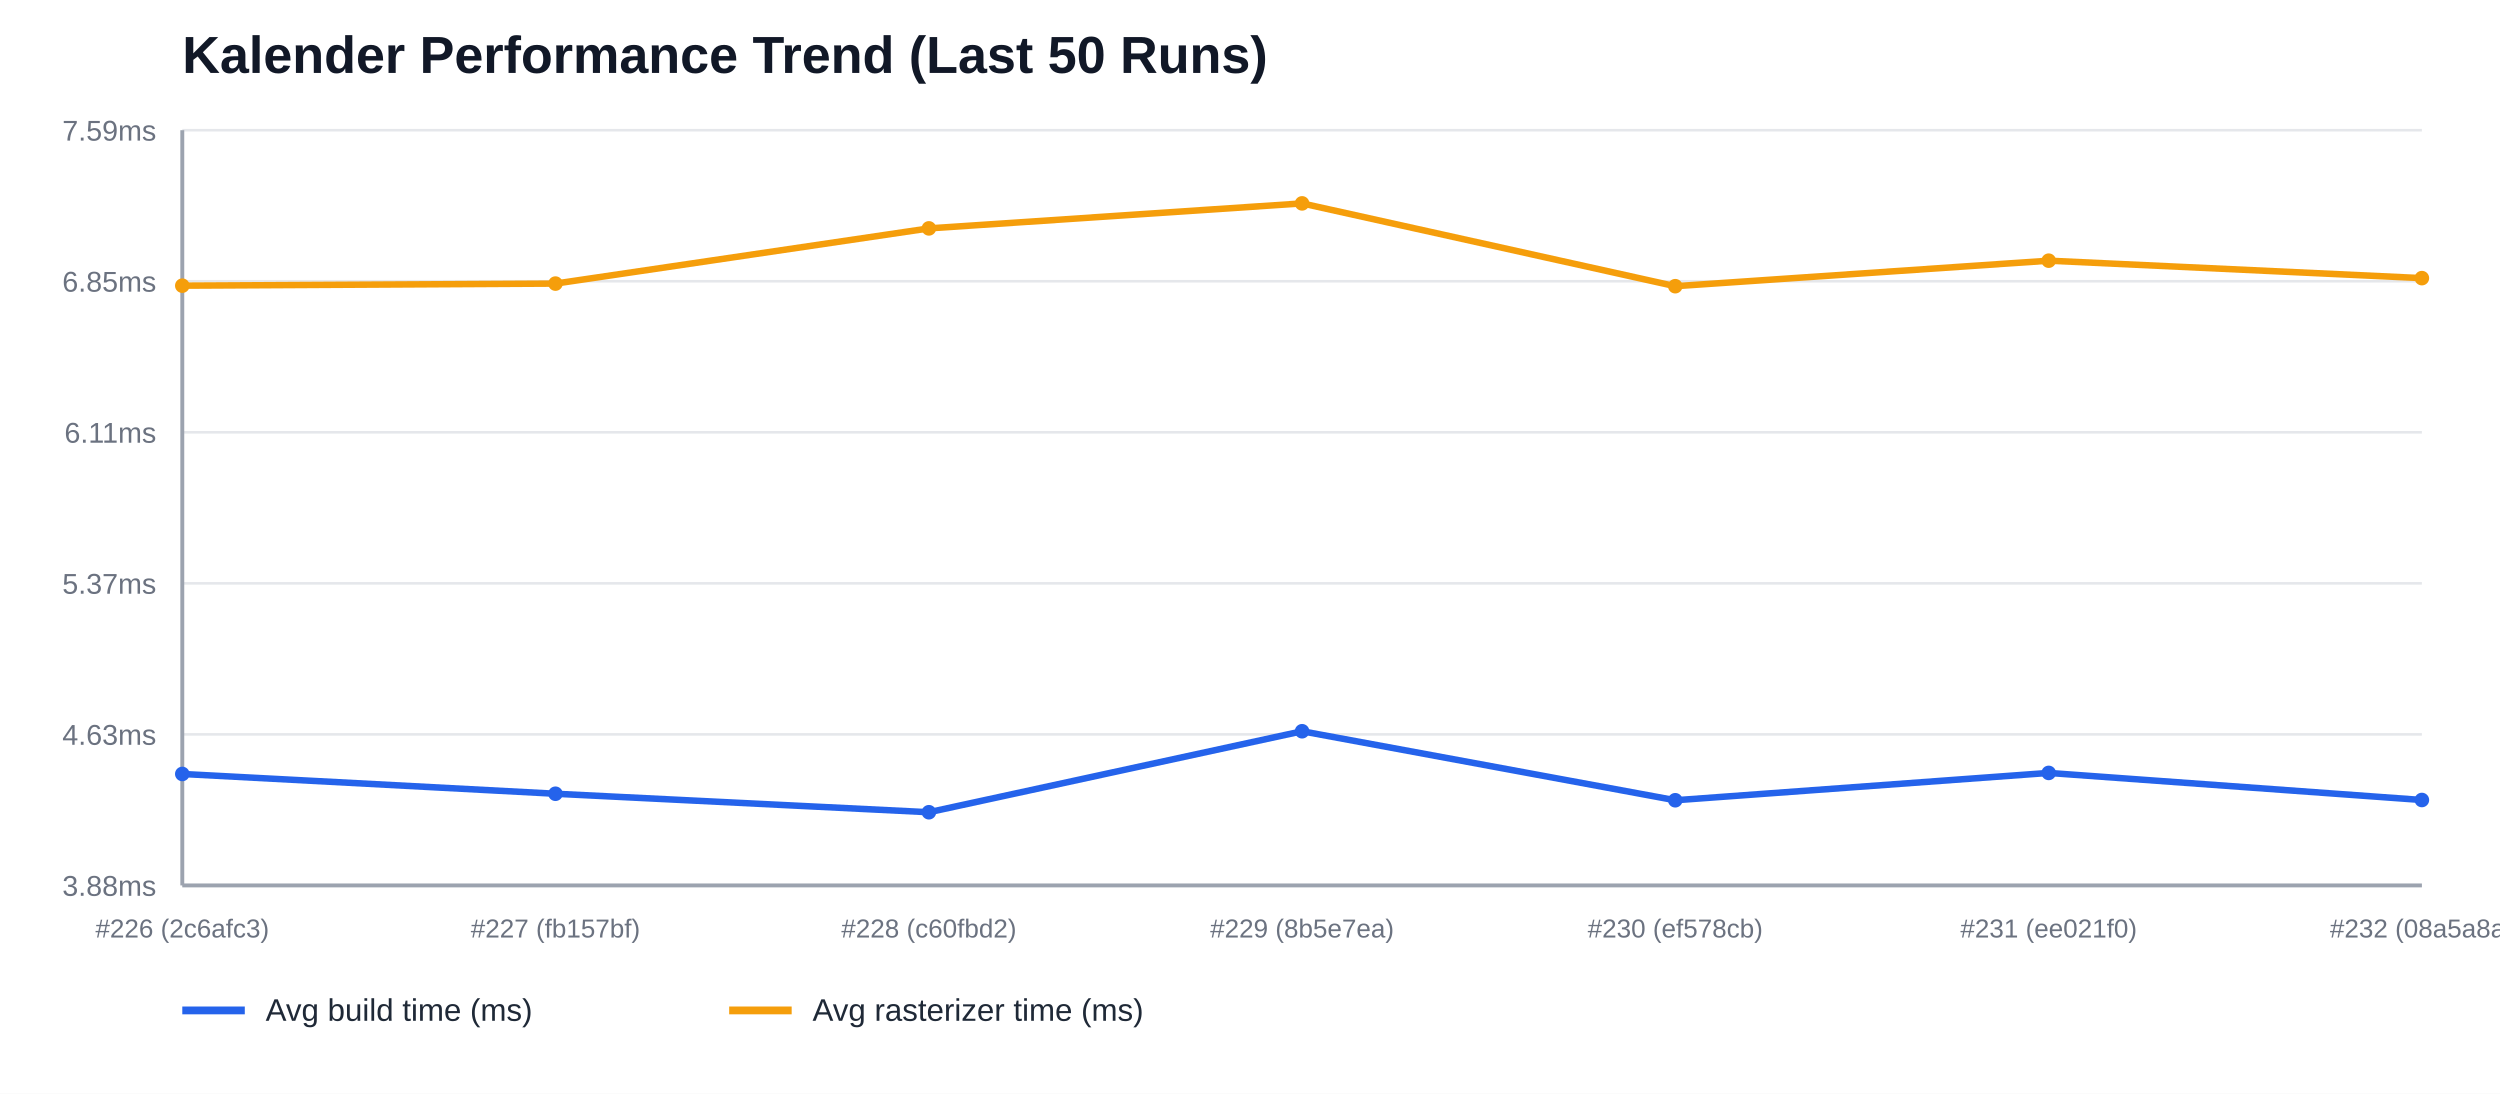
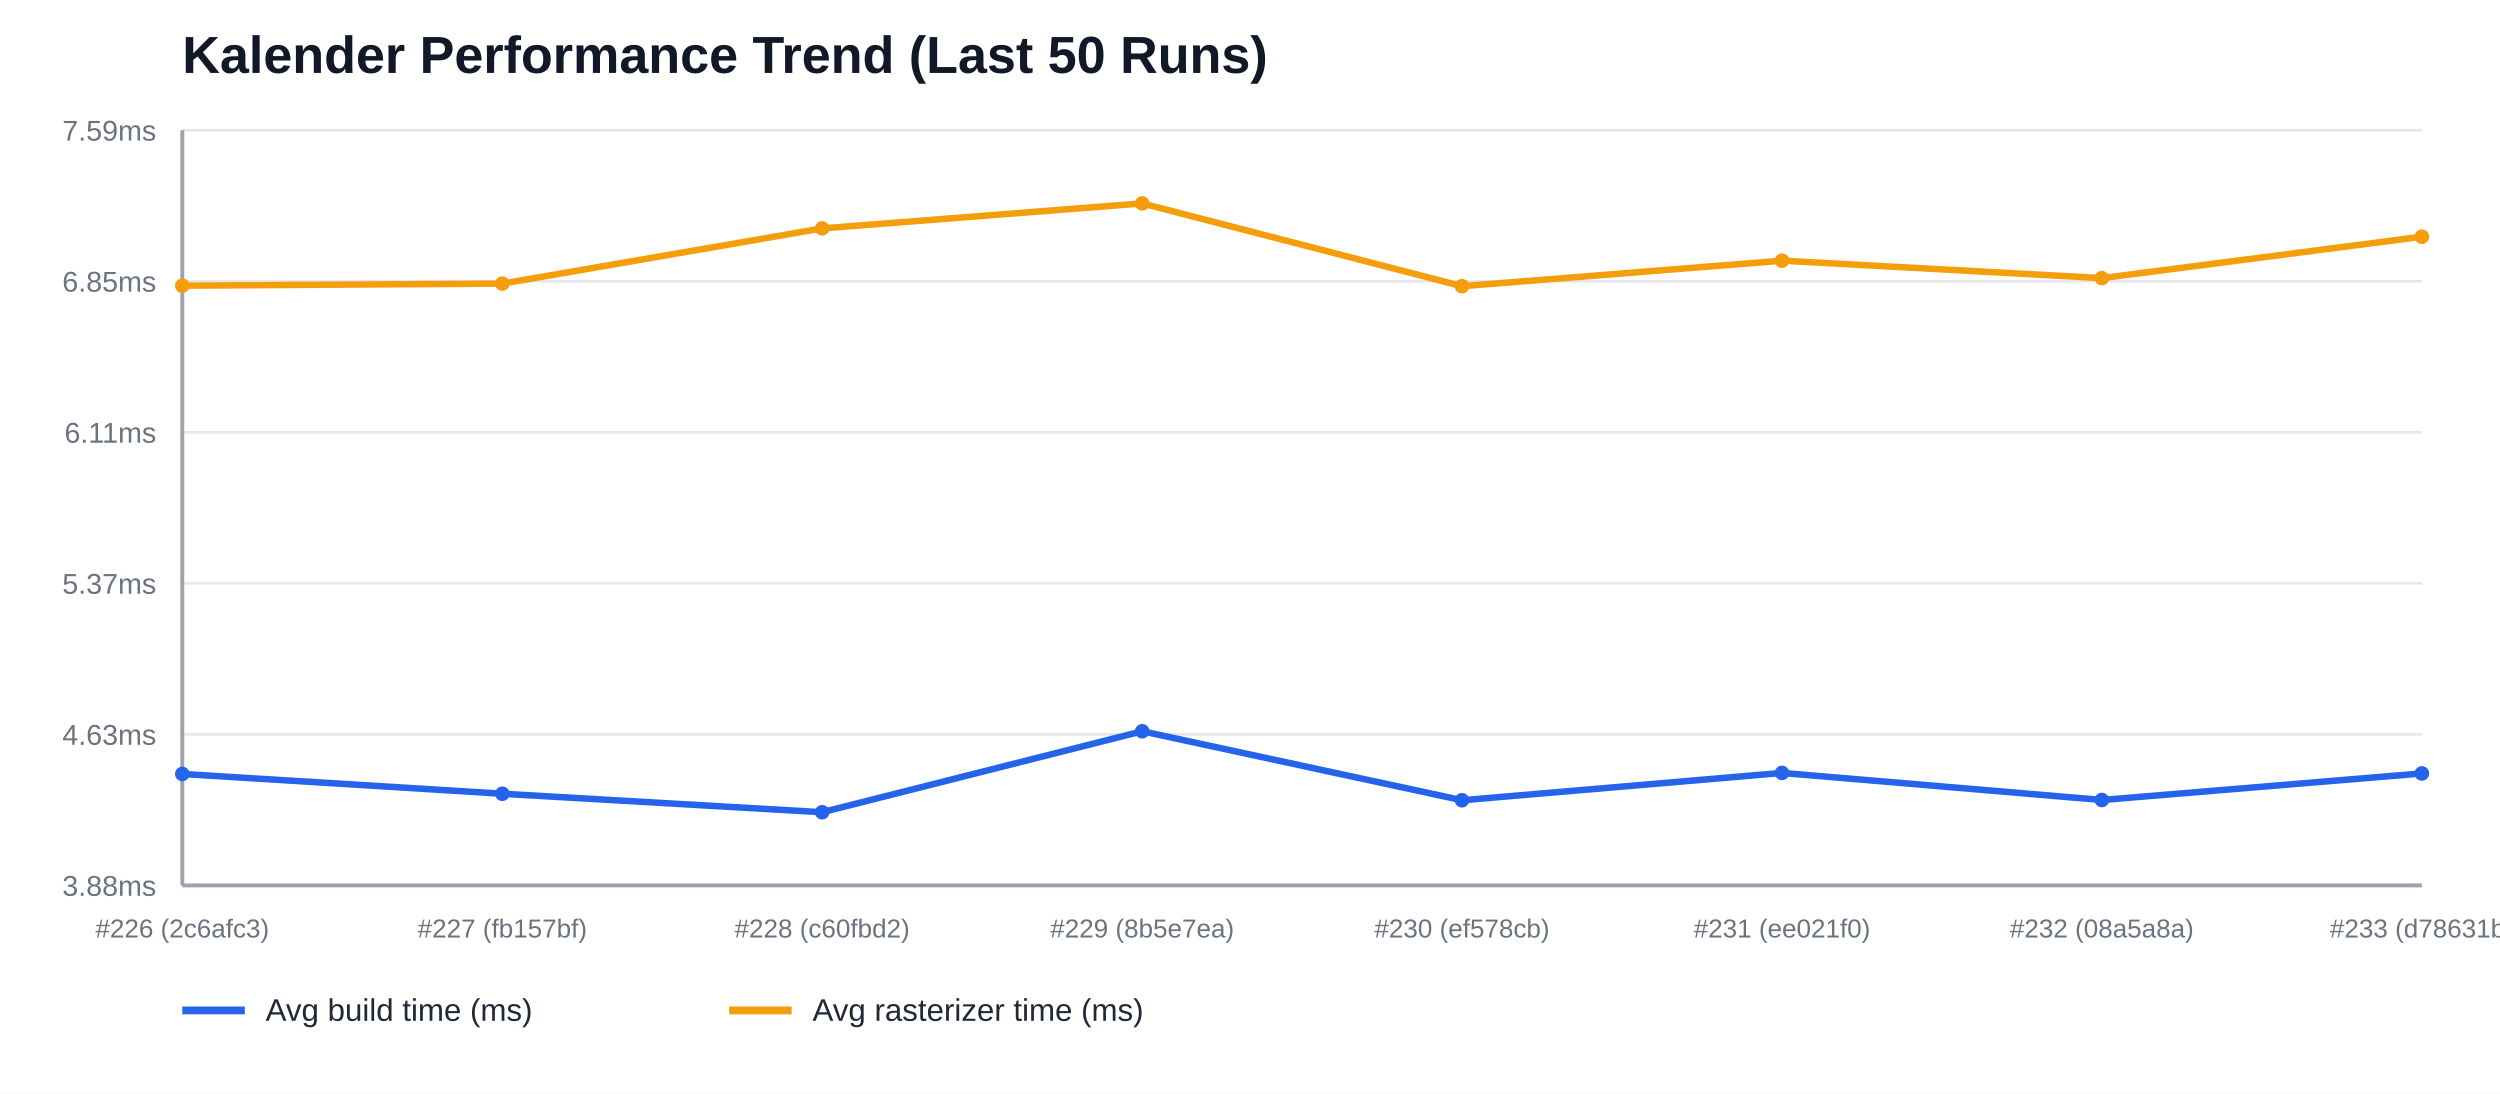
<svg xmlns="http://www.w3.org/2000/svg" width="960" height="420" viewBox="0 0 960 420">
  <rect width="100%" height="100%" fill="#ffffff" />
  <text x="70" y="28" font-family="Arial, sans-serif" font-size="20" font-weight="600" fill="#111827">Kalender Performance Trend (Last 50 Runs)</text>
  <line x1="70" y1="340.0" x2="930" y2="340.0" stroke="#e5e7eb" stroke-width="1" />
  <text x="60" y="344.0" text-anchor="end" font-family="Arial, sans-serif" font-size="11" fill="#6b7280">3.88ms</text>
  <line x1="70" y1="282.0" x2="930" y2="282.0" stroke="#e5e7eb" stroke-width="1" />
  <text x="60" y="286.0" text-anchor="end" font-family="Arial, sans-serif" font-size="11" fill="#6b7280">4.63ms</text>
  <line x1="70" y1="224.0" x2="930" y2="224.0" stroke="#e5e7eb" stroke-width="1" />
  <text x="60" y="228.0" text-anchor="end" font-family="Arial, sans-serif" font-size="11" fill="#6b7280">5.37ms</text>
  <line x1="70" y1="166.0" x2="930" y2="166.0" stroke="#e5e7eb" stroke-width="1" />
  <text x="60" y="170.0" text-anchor="end" font-family="Arial, sans-serif" font-size="11" fill="#6b7280">6.11ms</text>
  <line x1="70" y1="108.0" x2="930" y2="108.0" stroke="#e5e7eb" stroke-width="1" />
  <text x="60" y="112.0" text-anchor="end" font-family="Arial, sans-serif" font-size="11" fill="#6b7280">6.85ms</text>
  <line x1="70" y1="50.0" x2="930" y2="50.0" stroke="#e5e7eb" stroke-width="1" />
  <text x="60" y="54.0" text-anchor="end" font-family="Arial, sans-serif" font-size="11" fill="#6b7280">7.59ms</text>
  <line x1="70" y1="340" x2="930" y2="340" stroke="#9ca3af" stroke-width="1.5" />
  <line x1="70" y1="50" x2="70" y2="340" stroke="#9ca3af" stroke-width="1.5" />
-   <polyline points="70.0,297.2 213.3,304.8 356.7,311.9 500.0,280.8 643.3,307.3 786.7,296.8 930.0,307.2" fill="none" stroke="#2563eb" stroke-width="2.5" stroke-linecap="round" stroke-linejoin="round" />
+   <polyline points="70.0,297.2 192.9,304.8 315.7,311.9 438.6,280.8 561.4,307.3 684.3,296.8 807.1,307.2 930.0,297.0" fill="none" stroke="#2563eb" stroke-width="2.5" stroke-linecap="round" stroke-linejoin="round" />
  <circle cx="70.0" cy="297.2" r="2.8" fill="#2563eb" />
-   <circle cx="213.3" cy="304.8" r="2.8" fill="#2563eb" />
-   <circle cx="356.7" cy="311.9" r="2.8" fill="#2563eb" />
-   <circle cx="500.0" cy="280.8" r="2.8" fill="#2563eb" />
-   <circle cx="643.3" cy="307.3" r="2.8" fill="#2563eb" />
-   <circle cx="786.7" cy="296.8" r="2.8" fill="#2563eb" />
-   <circle cx="930.0" cy="307.2" r="2.8" fill="#2563eb" />
-   <polyline points="70.0,109.7 213.3,108.9 356.7,87.7 500.0,78.1 643.3,109.9 786.7,100.1 930.0,106.8" fill="none" stroke="#f59e0b" stroke-width="2.5" stroke-linecap="round" stroke-linejoin="round" />
+   <circle cx="192.9" cy="304.8" r="2.8" fill="#2563eb" />
+   <circle cx="315.7" cy="311.9" r="2.8" fill="#2563eb" />
+   <circle cx="438.6" cy="280.8" r="2.8" fill="#2563eb" />
+   <circle cx="561.4" cy="307.3" r="2.8" fill="#2563eb" />
+   <circle cx="684.3" cy="296.8" r="2.8" fill="#2563eb" />
+   <circle cx="807.1" cy="307.2" r="2.8" fill="#2563eb" />
+   <circle cx="930.0" cy="297.0" r="2.8" fill="#2563eb" />
+   <polyline points="70.0,109.7 192.9,108.9 315.7,87.7 438.6,78.1 561.4,109.9 684.3,100.1 807.1,106.8 930.0,90.9" fill="none" stroke="#f59e0b" stroke-width="2.5" stroke-linecap="round" stroke-linejoin="round" />
  <circle cx="70.0" cy="109.7" r="2.8" fill="#f59e0b" />
-   <circle cx="213.3" cy="108.9" r="2.8" fill="#f59e0b" />
-   <circle cx="356.7" cy="87.7" r="2.8" fill="#f59e0b" />
-   <circle cx="500.0" cy="78.1" r="2.8" fill="#f59e0b" />
-   <circle cx="643.3" cy="109.9" r="2.8" fill="#f59e0b" />
-   <circle cx="786.7" cy="100.1" r="2.8" fill="#f59e0b" />
-   <circle cx="930.0" cy="106.8" r="2.8" fill="#f59e0b" />
+   <circle cx="192.9" cy="108.9" r="2.8" fill="#f59e0b" />
+   <circle cx="315.7" cy="87.7" r="2.8" fill="#f59e0b" />
+   <circle cx="438.6" cy="78.1" r="2.8" fill="#f59e0b" />
+   <circle cx="561.4" cy="109.9" r="2.8" fill="#f59e0b" />
+   <circle cx="684.3" cy="100.1" r="2.8" fill="#f59e0b" />
+   <circle cx="807.1" cy="106.8" r="2.8" fill="#f59e0b" />
+   <circle cx="930.0" cy="90.9" r="2.8" fill="#f59e0b" />
  <text x="70.0" y="360" text-anchor="middle" font-family="Arial, sans-serif" font-size="10" fill="#6b7280">#226 (2c6afc3)</text>
-   <text x="213.3" y="360" text-anchor="middle" font-family="Arial, sans-serif" font-size="10" fill="#6b7280">#227 (fb157bf)</text>
-   <text x="356.7" y="360" text-anchor="middle" font-family="Arial, sans-serif" font-size="10" fill="#6b7280">#228 (c60fbd2)</text>
-   <text x="500.0" y="360" text-anchor="middle" font-family="Arial, sans-serif" font-size="10" fill="#6b7280">#229 (8b5e7ea)</text>
-   <text x="643.3" y="360" text-anchor="middle" font-family="Arial, sans-serif" font-size="10" fill="#6b7280">#230 (ef578cb)</text>
-   <text x="786.7" y="360" text-anchor="middle" font-family="Arial, sans-serif" font-size="10" fill="#6b7280">#231 (ee021f0)</text>
-   <text x="930.0" y="360" text-anchor="middle" font-family="Arial, sans-serif" font-size="10" fill="#6b7280">#232 (08a5a8a)</text>
+   <text x="192.9" y="360" text-anchor="middle" font-family="Arial, sans-serif" font-size="10" fill="#6b7280">#227 (fb157bf)</text>
+   <text x="315.7" y="360" text-anchor="middle" font-family="Arial, sans-serif" font-size="10" fill="#6b7280">#228 (c60fbd2)</text>
+   <text x="438.6" y="360" text-anchor="middle" font-family="Arial, sans-serif" font-size="10" fill="#6b7280">#229 (8b5e7ea)</text>
+   <text x="561.4" y="360" text-anchor="middle" font-family="Arial, sans-serif" font-size="10" fill="#6b7280">#230 (ef578cb)</text>
+   <text x="684.3" y="360" text-anchor="middle" font-family="Arial, sans-serif" font-size="10" fill="#6b7280">#231 (ee021f0)</text>
+   <text x="807.1" y="360" text-anchor="middle" font-family="Arial, sans-serif" font-size="10" fill="#6b7280">#232 (08a5a8a)</text>
+   <text x="930.0" y="360" text-anchor="middle" font-family="Arial, sans-serif" font-size="10" fill="#6b7280">#233 (d78631b)</text>
  <line x1="70" y1="388" x2="94" y2="388" stroke="#2563eb" stroke-width="3" />
  <text x="102" y="392" font-family="Arial, sans-serif" font-size="12" fill="#1f2937">Avg build time (ms)</text>
  <line x1="280" y1="388" x2="304" y2="388" stroke="#f59e0b" stroke-width="3" />
  <text x="312" y="392" font-family="Arial, sans-serif" font-size="12" fill="#1f2937">Avg rasterizer time (ms)</text>
</svg>
